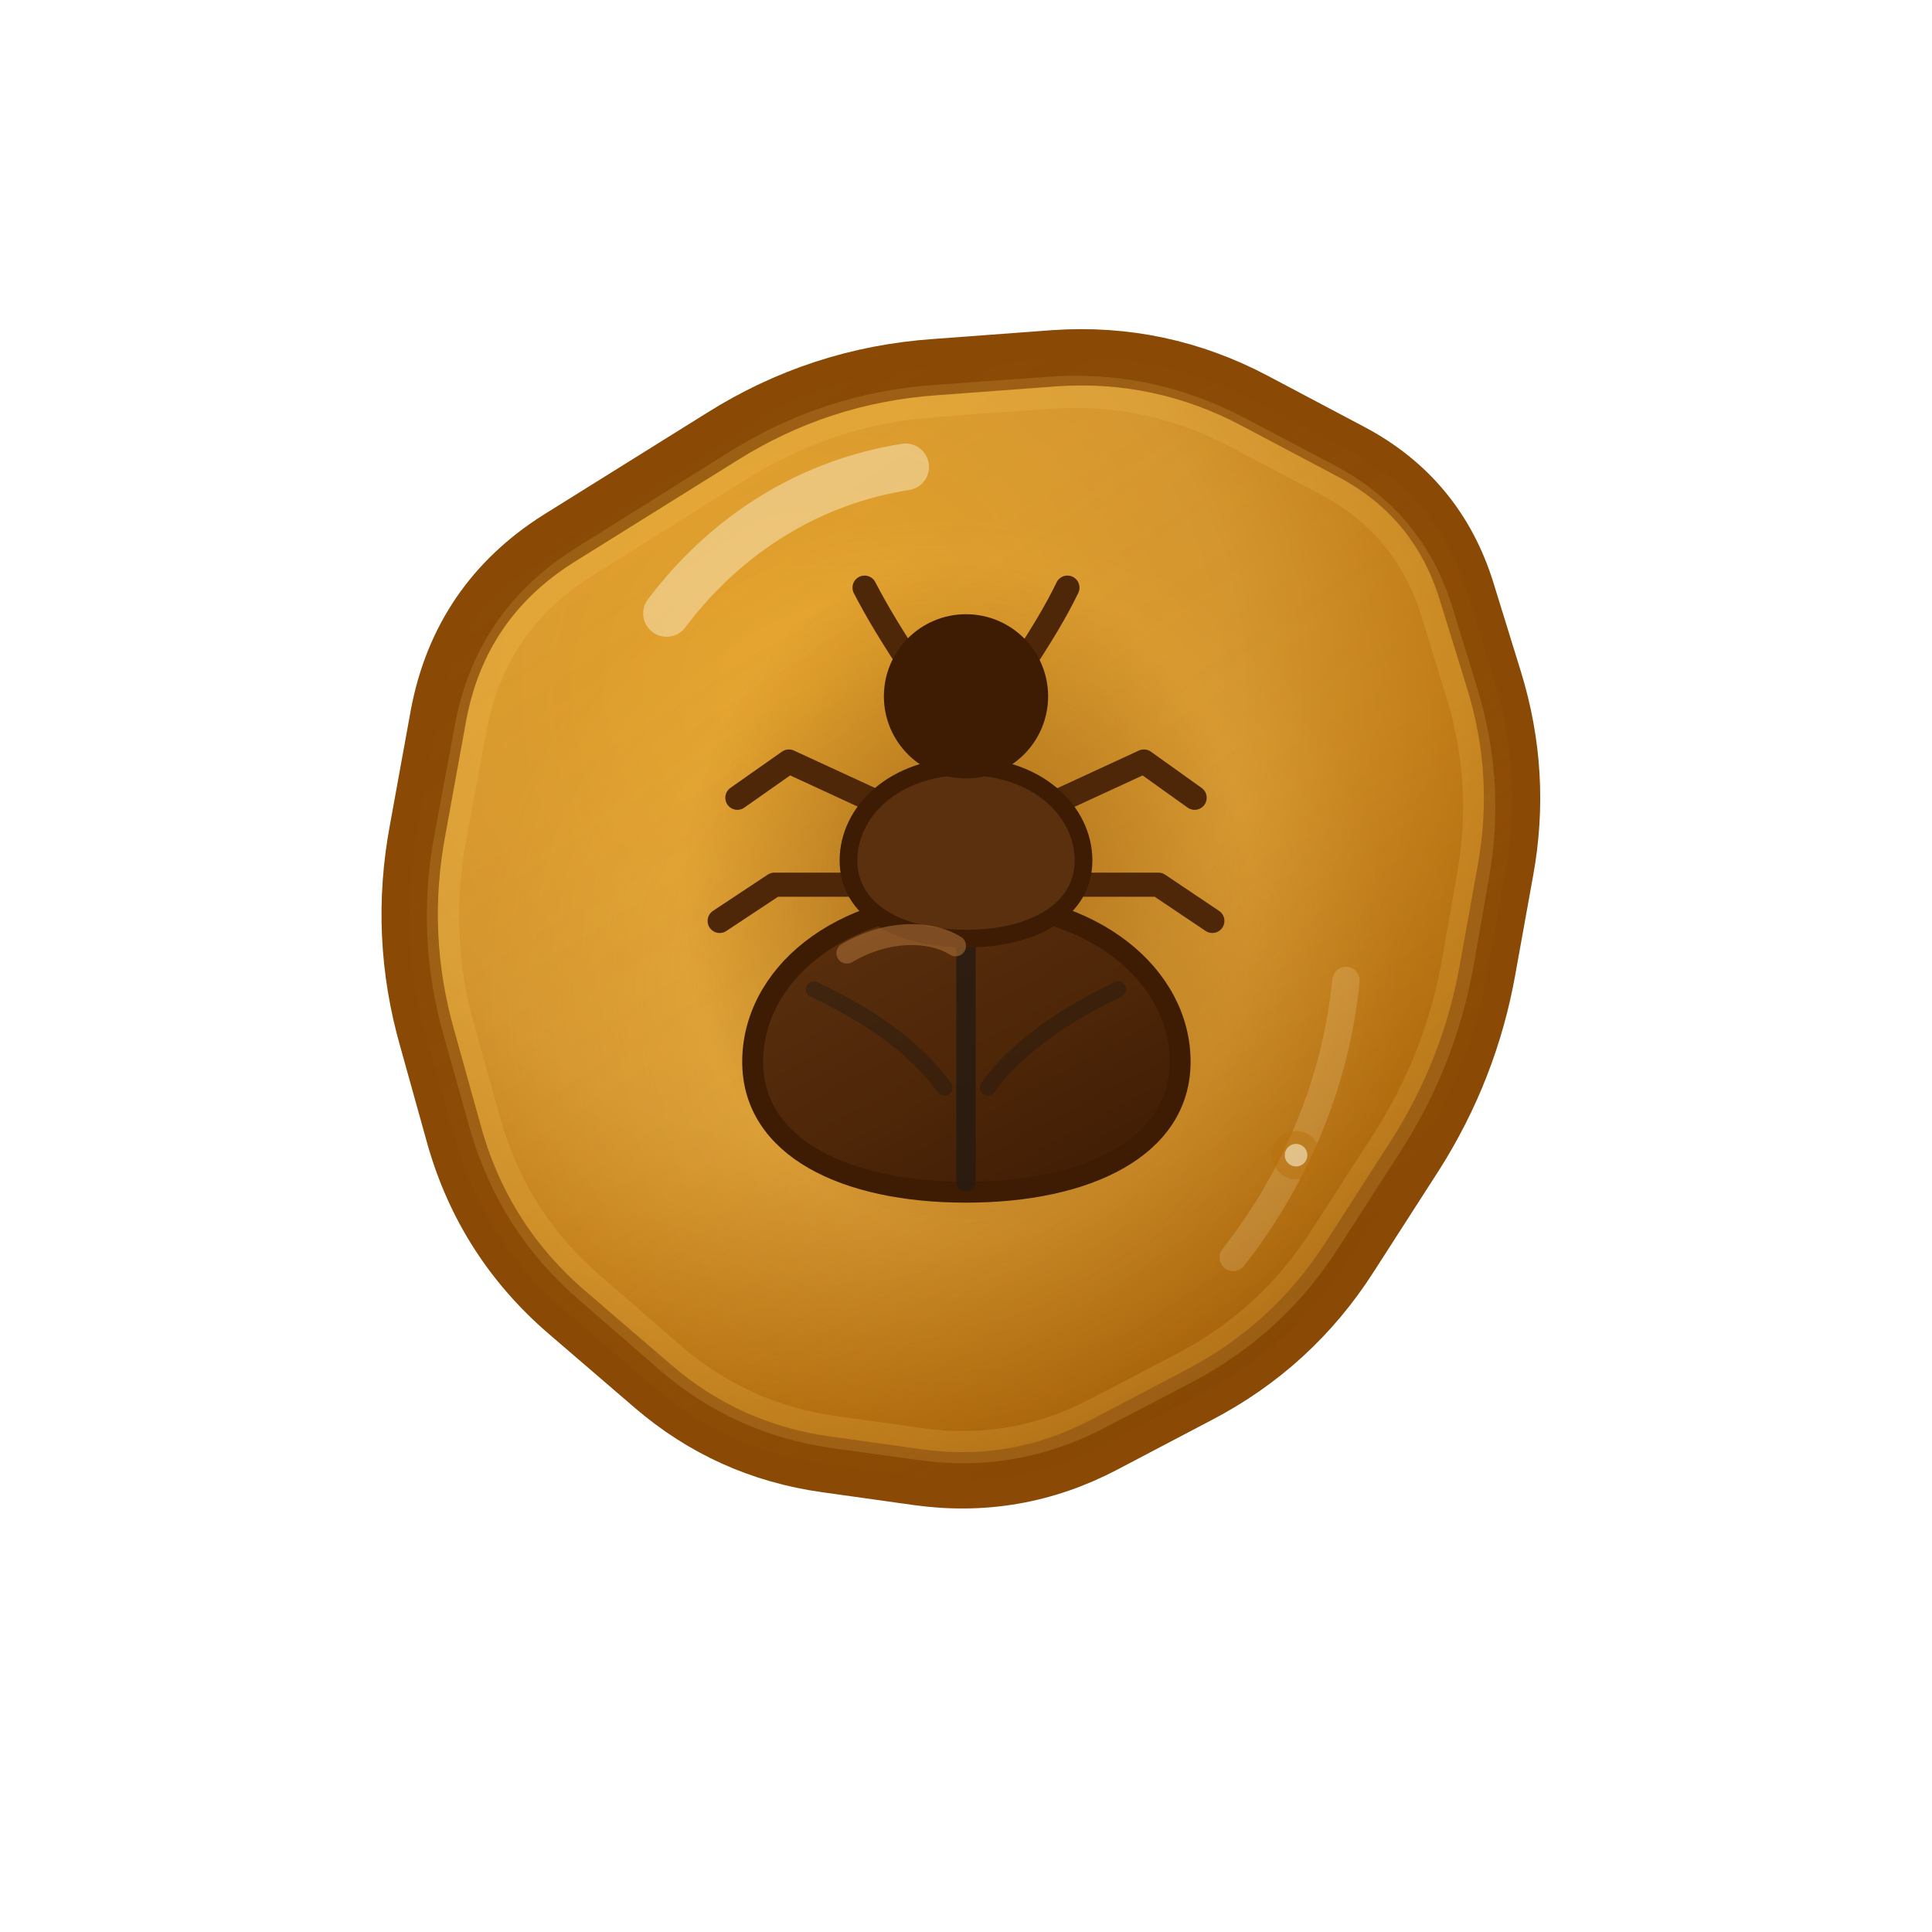
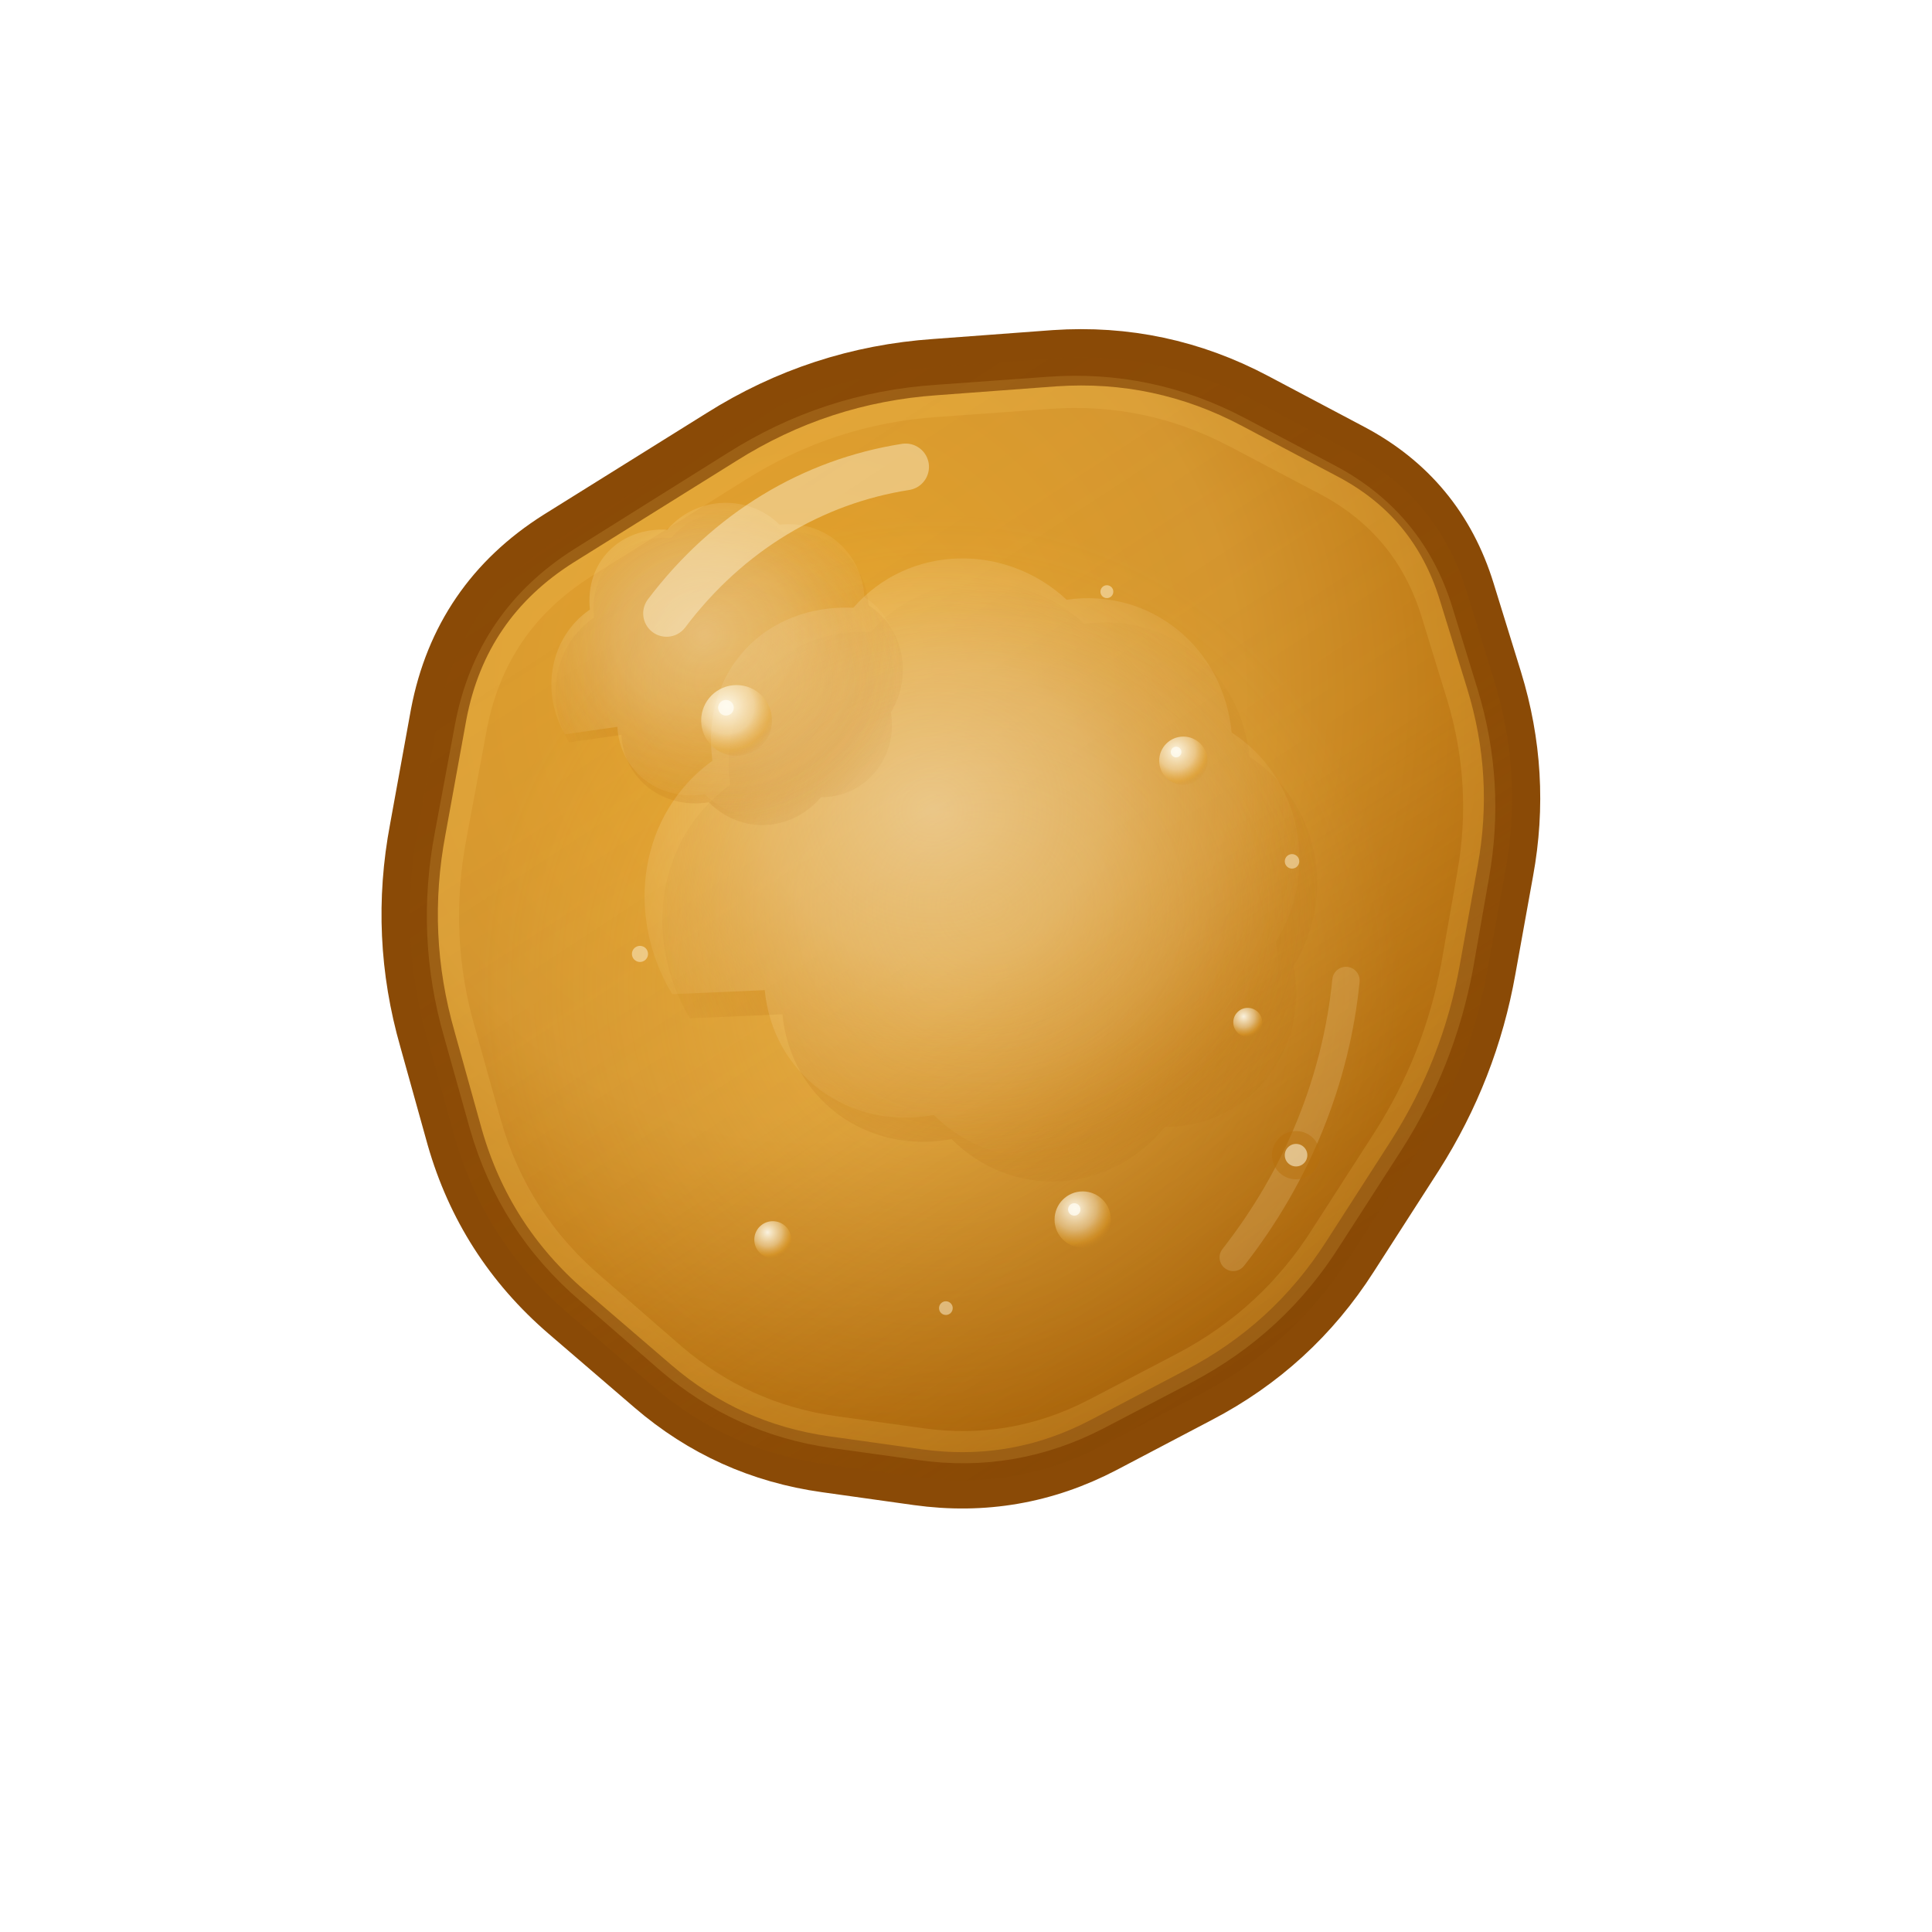
<svg xmlns="http://www.w3.org/2000/svg" viewBox="0 0 24 24" width="24" height="24" stroke-linecap="round" stroke-linejoin="round" role="img" aria-label="东方琥珀调">
  <defs>
    <radialGradient id="amStone" cx="0.36" cy="0.3" r="0.86">
      <stop offset="0" stop-color="#E8A62C" />
      <stop offset="0.46" stop-color="#D89A32" />
      <stop offset="0.82" stop-color="#B8700C" />
      <stop offset="1" stop-color="#8E4E02" />
    </radialGradient>
    <radialGradient id="amCore" cx="0.48" cy="0.56" r="0.42">
      <stop offset="0" stop-color="#FFD066" stop-opacity="0.5" />
      <stop offset="0.6" stop-color="#FFD066" stop-opacity="0.16" />
      <stop offset="1" stop-color="#FFD066" stop-opacity="0" />
    </radialGradient>
    <linearGradient id="amDepth" x1="0.18" y1="0" x2="0.82" y2="1">
      <stop offset="0" stop-color="#8E4E02" stop-opacity="0" />
      <stop offset="0.55" stop-color="#A85F04" stop-opacity="0.1" />
      <stop offset="1" stop-color="#7A3E02" stop-opacity="0.44" />
    </linearGradient>
-     <radialGradient id="amDeep" cx="0.5" cy="0.5" r="0.5">
-       <stop offset="0.18" stop-color="#8E4E02" stop-opacity="0.6" />
-       <stop offset="0.66" stop-color="#8E4E02" stop-opacity="0.26" />
-       <stop offset="1" stop-color="#8E4E02" stop-opacity="0" />
+     <radialGradient id="amMistD" cx="0.5" cy="0.54" r="0.56">
+       <stop offset="0" stop-color="#C98217" stop-opacity="0.44" />
+       <stop offset="0.66" stop-color="#B86A0C" stop-opacity="0.2" />
+       <stop offset="1" stop-color="#A85F04" stop-opacity="0" />
    </radialGradient>
-     <linearGradient id="amBug" x1="0.1" y1="0" x2="0.9" y2="1">
-       <stop offset="0" stop-color="#5A300E" />
-       <stop offset="0.55" stop-color="#4E2608" />
-       <stop offset="1" stop-color="#3E1C04" />
-     </linearGradient>
+     <radialGradient id="amMistL" cx="0.44" cy="0.42" r="0.6">
+       <stop offset="0" stop-color="#FFFDF2" stop-opacity="0.46" />
+       <stop offset="0.42" stop-color="#FFF6DC" stop-opacity="0.32" />
+       <stop offset="0.76" stop-color="#FFE9B8" stop-opacity="0.13" />
+       <stop offset="1" stop-color="#FFD074" stop-opacity="0" />
+     </radialGradient>
+     <radialGradient id="amBubble" cx="0.36" cy="0.3" r="0.74">
+       <stop offset="0" stop-color="#FFFDF2" stop-opacity="0.9" />
+       <stop offset="0.52" stop-color="#FFF6DC" stop-opacity="0.44" />
+       <stop offset="0.84" stop-color="#E8A62C" stop-opacity="0.32" />
+       <stop offset="1" stop-color="#C98217" stop-opacity="0.04" />
+     </radialGradient>
  </defs>
  <path d="M 8.96 5.43 Q 10.18 4.66 11.62 4.56 L 13.1 4.45 Q 14.42 4.36 15.59 4.98 L 16.78 5.61 Q 17.86 6.18 18.22 7.35 L 18.56 8.45 Q 18.92 9.62 18.7 10.82 L 18.48 12.04 Q 18.26 13.28 17.58 14.35 L 16.77 15.61 Q 16.06 16.72 14.89 17.33 L 13.71 17.95 Q 12.62 18.52 11.4 18.35 L 10.26 18.19 Q 9.04 18.02 8.11 17.22 L 7.04 16.3 Q 6.02 15.42 5.65 14.13 L 5.31 12.91 Q 4.94 11.62 5.19 10.3 L 5.45 8.87 Q 5.72 7.46 6.94 6.69 Z" fill="url(#amStone)" stroke="#8A4A06" stroke-width="0.7" />
  <path d="M 8.96 5.43 Q 10.18 4.66 11.62 4.56 L 13.1 4.45 Q 14.42 4.36 15.59 4.98 L 16.78 5.61 Q 17.86 6.18 18.22 7.35 L 18.56 8.45 Q 18.92 9.62 18.7 10.82 L 18.48 12.04 Q 18.26 13.28 17.58 14.35 L 16.77 15.61 Q 16.06 16.72 14.89 17.33 L 13.71 17.95 Q 12.62 18.52 11.4 18.35 L 10.26 18.19 Q 9.04 18.02 8.11 17.22 L 7.04 16.3 Q 6.02 15.42 5.65 14.13 L 5.31 12.91 Q 4.94 11.62 5.19 10.3 L 5.45 8.87 Q 5.72 7.46 6.94 6.69 Z" fill="url(#amCore)" />
  <path d="M 8.96 5.43 Q 10.18 4.66 11.62 4.56 L 13.1 4.45 Q 14.42 4.36 15.59 4.98 L 16.78 5.61 Q 17.86 6.18 18.22 7.35 L 18.56 8.45 Q 18.92 9.62 18.7 10.82 L 18.48 12.04 Q 18.26 13.28 17.58 14.35 L 16.77 15.61 Q 16.06 16.72 14.89 17.33 L 13.71 17.95 Q 12.62 18.52 11.4 18.35 L 10.26 18.19 Q 9.04 18.02 8.11 17.22 L 7.04 16.3 Q 6.02 15.42 5.65 14.13 L 5.31 12.91 Q 4.94 11.62 5.19 10.3 L 5.45 8.87 Q 5.72 7.46 6.94 6.69 Z" fill="url(#amDepth)" />
-   <ellipse cx="12" cy="11.15" rx="3.55" ry="4.2" fill="url(#amDeep)" />
-   <g>
-     <path d="M 10.97 10 L 9.8 9.46 L 9.16 9.91" fill="none" stroke="#4E2608" stroke-width="0.3" />
-     <path d="M 10.92 10.99 L 9.62 10.99 L 8.94 11.44" fill="none" stroke="#4E2608" stroke-width="0.3" />
-     <path d="M 11.1 12.02 L 10.11 12.79 L 9.8 13.6" fill="none" stroke="#4E2608" stroke-width="0.3" />
-     <path d="M 13.04 10 L 14.21 9.46 L 14.84 9.91" fill="none" stroke="#4E2608" stroke-width="0.3" />
-     <path d="M 13.08 10.99 L 14.39 10.99 L 15.06 11.44" fill="none" stroke="#4E2608" stroke-width="0.3" />
-     <path d="M 12.9 12.02 L 13.89 12.79 L 14.21 13.6" fill="none" stroke="#4E2608" stroke-width="0.3" />
-     <path d="M 11.42 8.42 C 11.06 7.88 10.88 7.57 10.74 7.3" fill="none" stroke="#4E2608" stroke-width="0.3" />
-     <path d="M 12.59 8.42 C 12.95 7.88 13.13 7.57 13.26 7.3" fill="none" stroke="#4E2608" stroke-width="0.3" />
-     <path d="M 12 11.21 C 13.6 11.21 14.66 12.13 14.66 13.19 C 14.66 14.25 13.51 14.81 12 14.81 C 10.49 14.81 9.35 14.25 9.35 13.19 C 9.35 12.13 10.4 11.21 12 11.21 Z" fill="url(#amBug)" stroke="#3E1C04" stroke-width="0.26" />
-     <path d="M 12 11.44 L 12 14.68" fill="none" stroke="#241A12" stroke-width="0.24" opacity="0.8" />
-     <path d="M 10.11 12.29 C 10.79 12.61 11.37 13.01 11.73 13.51" fill="none" stroke="#241A12" stroke-width="0.2" opacity="0.45" />
-     <path d="M 13.89 12.29 C 13.22 12.61 12.63 13.01 12.27 13.51" fill="none" stroke="#241A12" stroke-width="0.2" opacity="0.45" />
-     <path d="M 12 9.52 C 12.89 9.52 13.46 10.08 13.46 10.69 C 13.46 11.3 12.85 11.66 12 11.66 C 11.15 11.66 10.54 11.3 10.54 10.69 C 10.54 10.08 11.11 9.52 12 9.52 Z" fill="#5A300E" stroke="#3E1C04" stroke-width="0.22" />
-     <circle cx="12" cy="8.65" r="0.92" fill="#3E1C04" stroke="#3E1C04" stroke-width="0.2" />
-     <path d="M 10.52 11.84 C 11.01 11.55 11.55 11.55 11.87 11.75" fill="none" stroke="#A86C36" stroke-width="0.26" opacity="0.6" />
-   </g>
+   <path d="M 8.35 12.35 C 7.75 11.35 7.95 10.1 8.85 9.45 C 8.7 8.35 9.5 7.5 10.6 7.55 C 11.3 6.75 12.5 6.75 13.25 7.45 C 14.3 7.3 15.2 8.05 15.3 9.1 C 16.15 9.65 16.4 10.8 15.85 11.7 C 16.05 12.75 15.3 13.7 14.25 13.7 C 13.55 14.55 12.35 14.6 11.6 13.85 C 10.55 14.05 9.6 13.35 9.5 12.3 Z" fill="url(#amMistD)" transform="translate(0.22 0.3)" />
+   <path d="M 8.35 12.35 C 7.75 11.35 7.95 10.1 8.85 9.45 C 8.7 8.35 9.5 7.5 10.6 7.55 C 11.3 6.75 12.5 6.75 13.25 7.45 C 14.3 7.3 15.2 8.05 15.3 9.1 C 16.15 9.65 16.4 10.8 15.85 11.7 C 16.05 12.75 15.3 13.7 14.25 13.7 C 13.55 14.55 12.35 14.6 11.6 13.85 C 10.55 14.05 9.6 13.35 9.5 12.3 Z" fill="url(#amMistL)" />
+   <path d="M 8.9 12.1 C 8.4 11.25 8.6 10.15 9.4 9.6 C 9.3 8.65 10 7.95 10.95 8 C 11.55 7.3 12.6 7.3 13.2 7.9 C 14.1 7.8 14.85 8.45 14.9 9.35 C 15.6 9.8 15.8 10.75 15.35 11.5 C 15.5 12.4 14.85 13.2 13.95 13.2 C 13.35 13.9 12.35 13.95 11.7 13.3 C 10.8 13.45 10 12.85 9.95 11.95 Z" fill="url(#amMistD)" transform="translate(1.55 1.72) scale(0.62 0.62)" opacity="0.9" />
+   <path d="M 8.9 12.1 C 8.4 11.25 8.6 10.15 9.4 9.6 C 9.3 8.65 10 7.95 10.95 8 C 11.55 7.3 12.6 7.3 13.2 7.9 C 14.1 7.8 14.85 8.45 14.9 9.35 C 15.6 9.8 15.8 10.75 15.35 11.5 C 15.5 12.4 14.85 13.2 13.95 13.2 C 13.35 13.9 12.35 13.95 11.7 13.3 C 10.8 13.45 10 12.85 9.95 11.95 Z" fill="url(#amMistL)" transform="translate(1.5 1.62) scale(0.62 0.62)" opacity="0.85" />
+   <circle cx="9.15" cy="8.95" r="0.44" fill="url(#amBubble)" />
+   <circle cx="14.7" cy="9.45" r="0.3" fill="url(#amBubble)" />
+   <circle cx="13.45" cy="15.15" r="0.35" fill="url(#amBubble)" />
+   <circle cx="9.6" cy="15.4" r="0.23" fill="url(#amBubble)" />
+   <circle cx="15.5" cy="12.7" r="0.18" fill="url(#amBubble)" />
+   <circle cx="9.018" cy="8.792" r="0.097" fill="#FFFDF2" opacity="0.78" />
+   <circle cx="14.61" cy="9.342" r="0.066" fill="#FFFDF2" opacity="0.78" />
+   <circle cx="13.345" cy="15.024" r="0.077" fill="#FFFDF2" opacity="0.78" />
+   <circle cx="7.95" cy="11.85" r="0.1" fill="#FFF4D6" opacity="0.5" />
+   <circle cx="16.05" cy="10.7" r="0.09" fill="#FFF4D6" opacity="0.5" />
+   <circle cx="11.75" cy="16.25" r="0.085" fill="#FFF4D6" opacity="0.5" />
+   <circle cx="13.75" cy="7.35" r="0.08" fill="#FFF4D6" opacity="0.5" />
  <path d="M 9.14 5.8 Q 10.29 5.07 11.64 4.98 L 13.03 4.88 Q 14.27 4.79 15.37 5.37 L 16.49 5.96 Q 17.51 6.5 17.85 7.6 L 18.17 8.64 Q 18.5 9.74 18.3 10.87 L 18.1 12.01 Q 17.88 13.18 17.24 14.18 L 16.48 15.36 Q 15.82 16.41 14.72 16.99 L 13.61 17.57 Q 12.58 18.1 11.44 17.94 L 10.36 17.79 Q 9.22 17.63 8.34 16.88 L 7.34 16.01 Q 6.38 15.19 6.03 13.97 L 5.71 12.83 Q 5.36 11.62 5.6 10.37 L 5.85 9.03 Q 6.1 7.71 7.24 6.99 Z" fill="none" stroke="#FFD066" stroke-width="0.4" opacity="0.16" />
  <path d="M 8.28 7.62 C 9.05 6.6 10.1 5.98 11.25 5.8" fill="none" stroke="#FFF8E0" stroke-width="0.58" opacity="0.42" />
  <path d="M 15.32 15.62 C 16.12 14.6 16.6 13.4 16.72 12.18" fill="none" stroke="#FFE9B8" stroke-width="0.34" opacity="0.18" />
  <circle cx="16.1" cy="14.35" r="0.22" fill="#FFF8E0" stroke="#B8700C" stroke-width="0.16" opacity="0.5" />
</svg>
